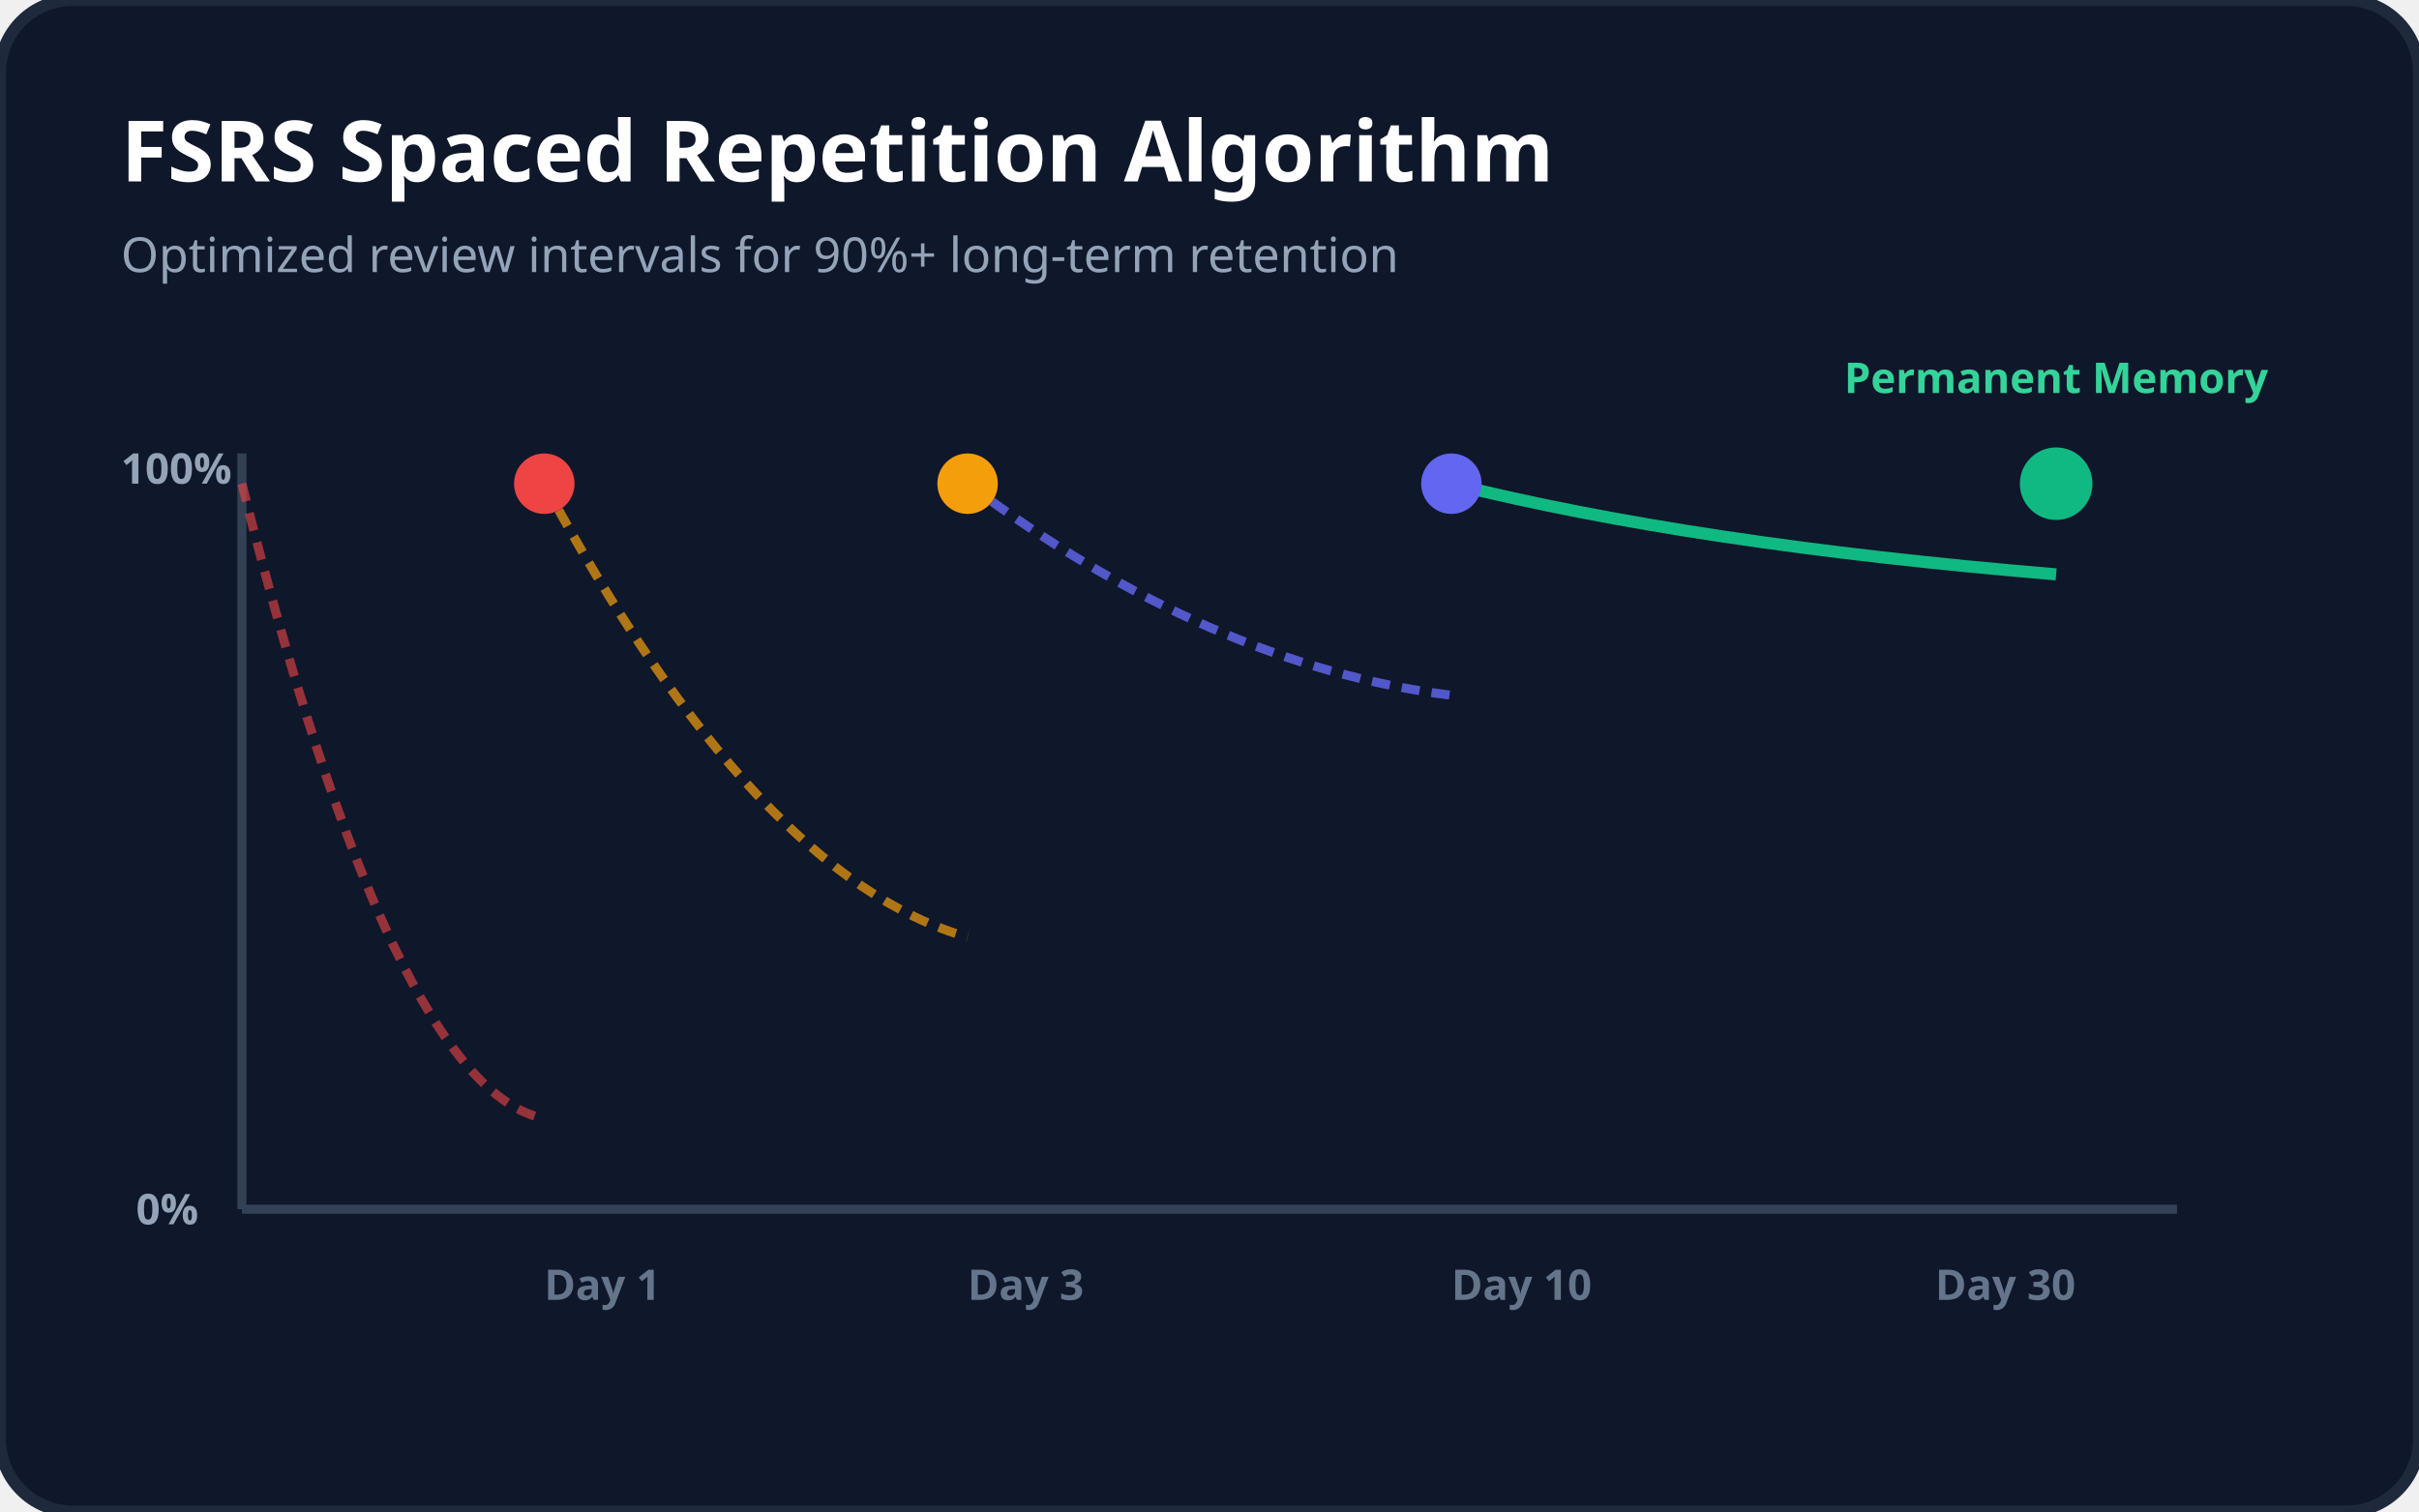
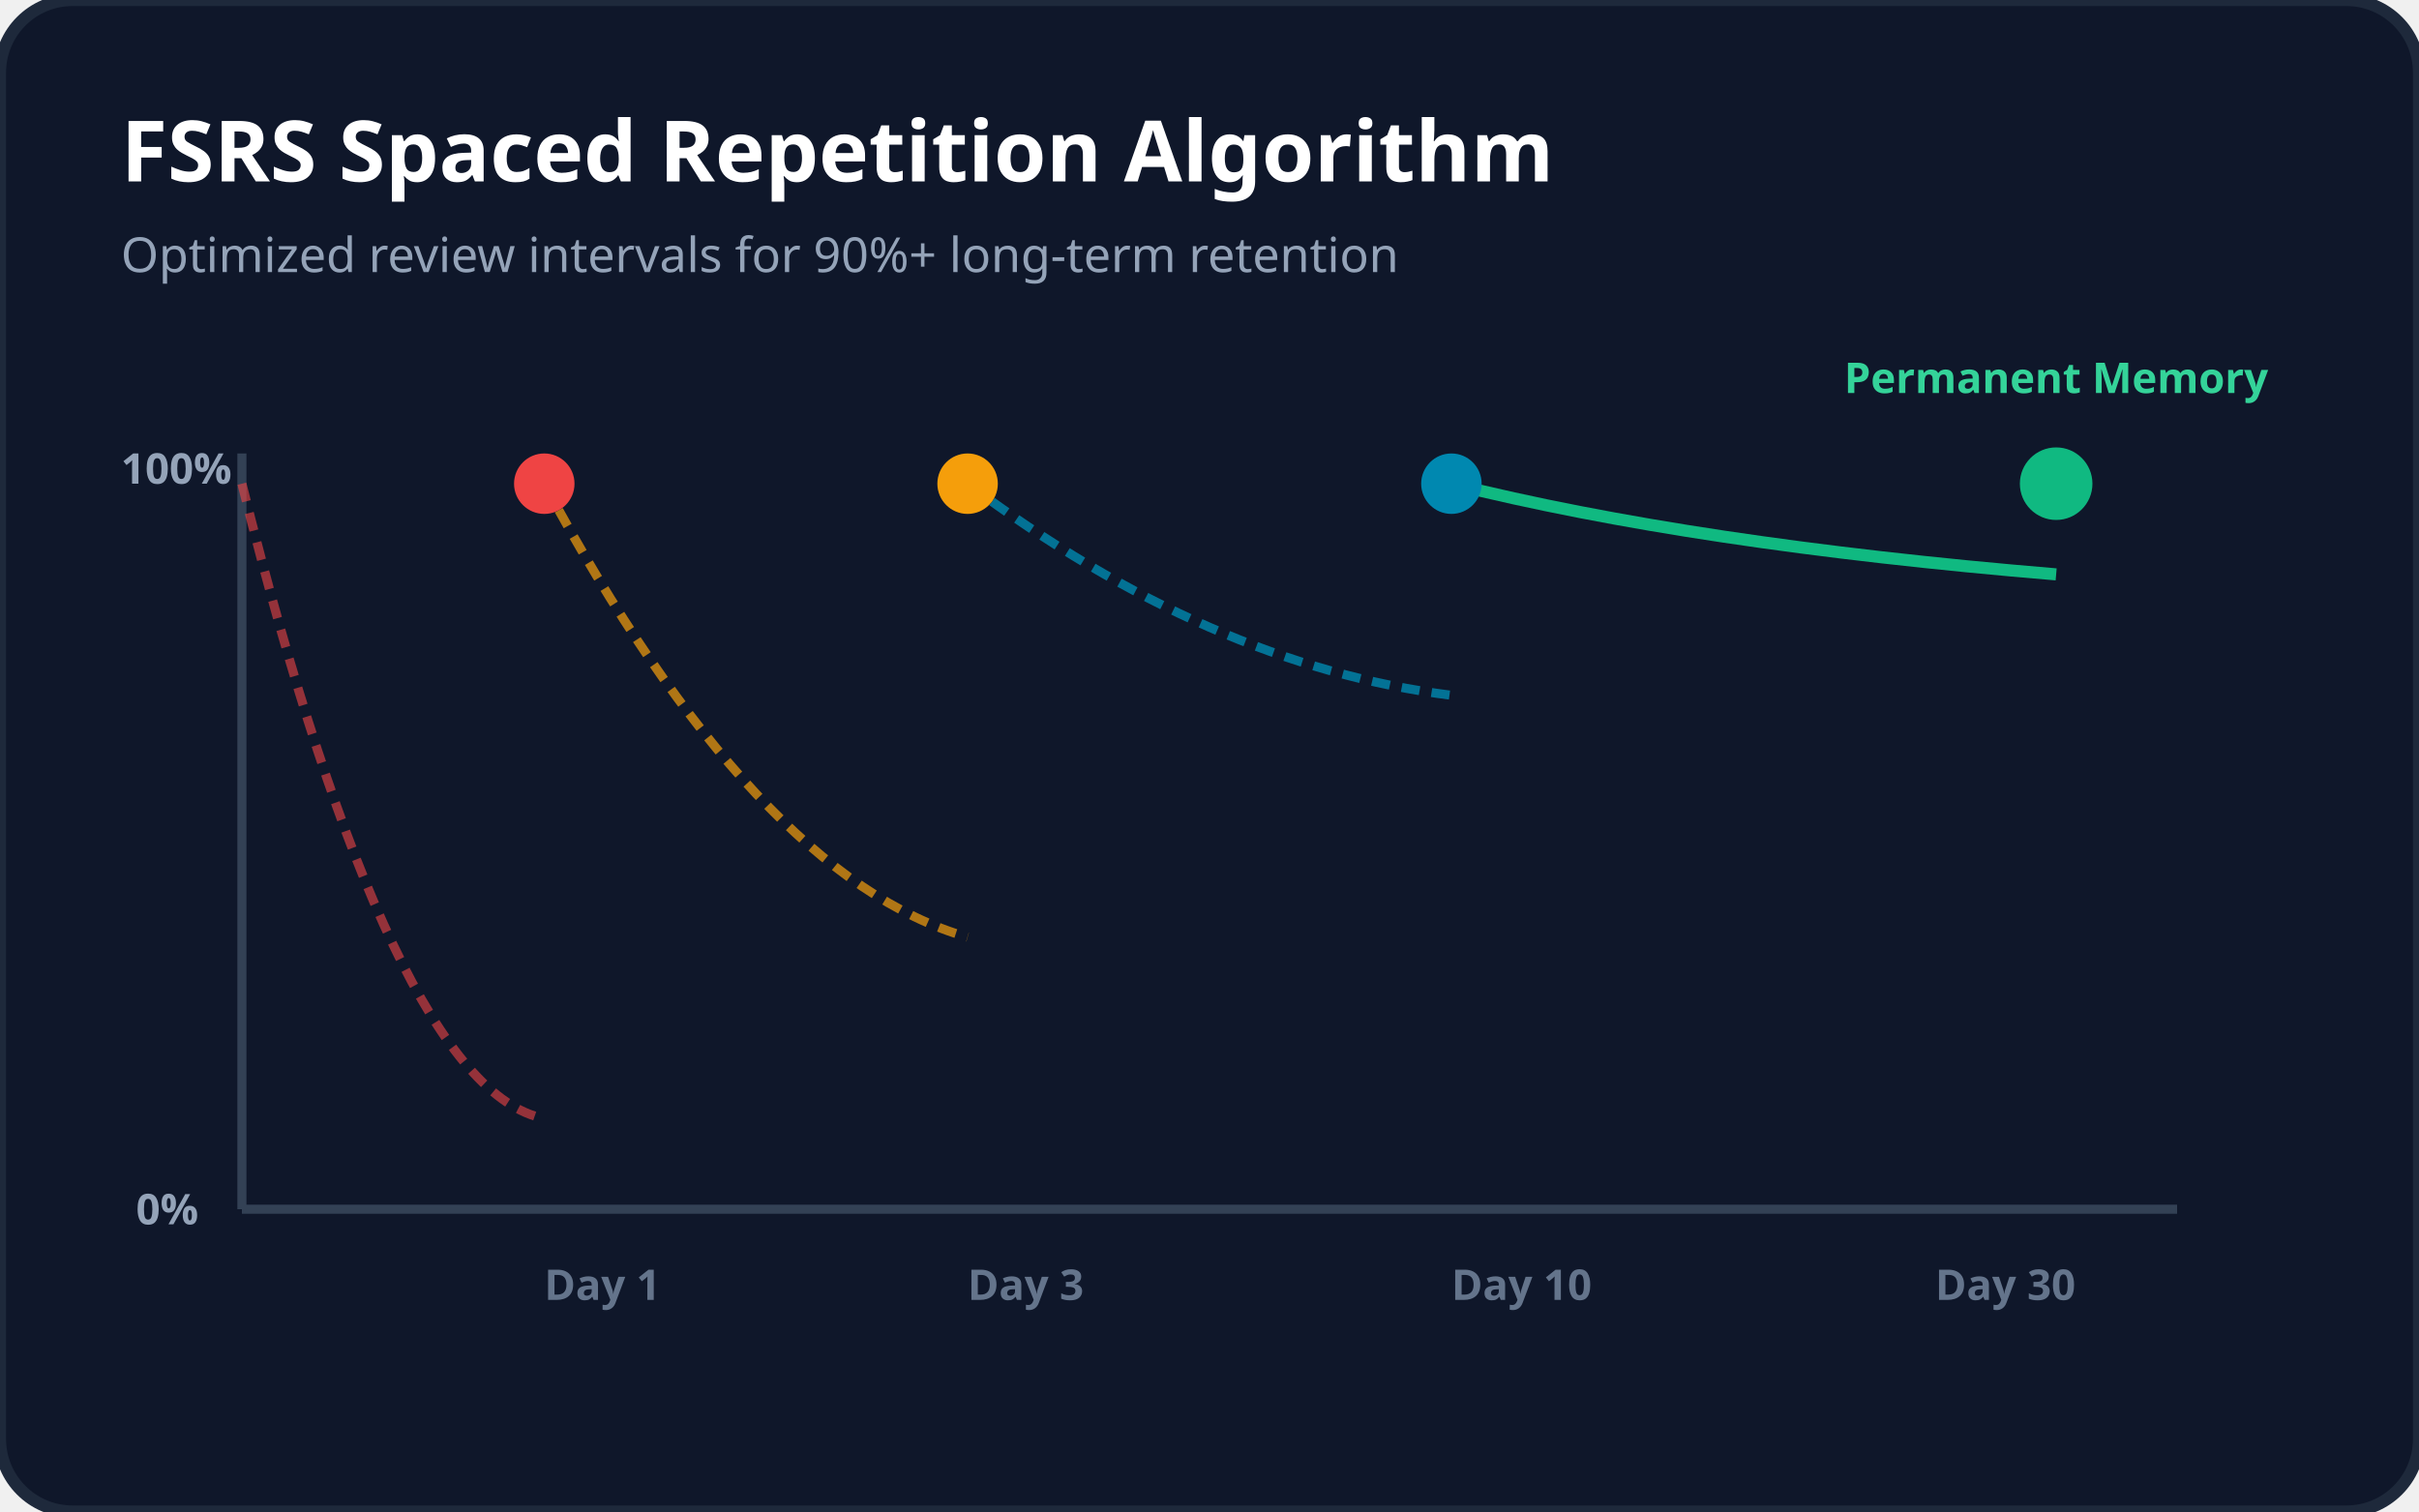
<svg xmlns="http://www.w3.org/2000/svg" viewBox="0 0 800 500" fill="none">
  <rect width="800" height="500" rx="24" fill="#0f172a" stroke="#1e293b" stroke-width="4" />
  <text x="40" y="60" font-family="sans-serif" font-size="28" font-weight="800" fill="#ffffff">FSRS Spaced Repetition Algorithm</text>
  <text x="40" y="90" font-family="sans-serif" font-size="16" font-weight="500" fill="#94a3b8">Optimized review intervals for 90%+ long-term retention</text>
  <line x1="80" y1="400" x2="720" y2="400" stroke="#334155" stroke-width="3" />
  <line x1="80" y1="150" x2="80" y2="400" stroke="#334155" stroke-width="3" />
  <text x="40" y="160" font-family="sans-serif" font-size="14" font-weight="700" fill="#94a3b8">100%</text>
  <text x="45" y="405" font-family="sans-serif" font-size="14" font-weight="700" fill="#94a3b8">0%</text>
  <text x="180" y="430" font-family="sans-serif" font-size="14" font-weight="600" fill="#64748b">Day 1</text>
  <text x="320" y="430" font-family="sans-serif" font-size="14" font-weight="600" fill="#64748b">Day 3</text>
  <text x="480" y="430" font-family="sans-serif" font-size="14" font-weight="600" fill="#64748b">Day 10</text>
  <text x="640" y="430" font-family="sans-serif" font-size="14" font-weight="600" fill="#64748b">Day 30</text>
  <path d="M 80 160 Q 130 360 180 370" stroke="#ef4444" stroke-width="3" stroke-dasharray="6 4" fill="none" opacity="0.6" />
  <path d="M 180 160 Q 250 290 320 310" stroke="#f59e0b" stroke-width="3" stroke-dasharray="6 4" fill="none" opacity="0.7" />
-   <path d="M 320 160 Q 400 220 480 230" stroke="#6366f1" stroke-width="3" stroke-dasharray="6 4" fill="none" opacity="0.8" />
+   <path d="M 320 160 Q 400 220 480 230" stroke="#0088b0" stroke-width="3" stroke-dasharray="6 4" fill="none" opacity="0.8" />
  <path d="M 480 160 Q 560 180 680 190" stroke="#10b981" stroke-width="4" fill="none" />
  <circle cx="180" cy="160" r="10" fill="#ef4444" />
  <circle cx="320" cy="160" r="10" fill="#f59e0b" />
-   <circle cx="480" cy="160" r="10" fill="#6366f1" />
+   <circle cx="480" cy="160" r="10" fill="#0088b0" />
  <circle cx="680" cy="160" r="12" fill="#10b981" />
  <text x="680" y="130" text-anchor="middle" font-family="sans-serif" font-size="14" font-weight="800" fill="#34d399">Permanent Memory</text>
</svg>
